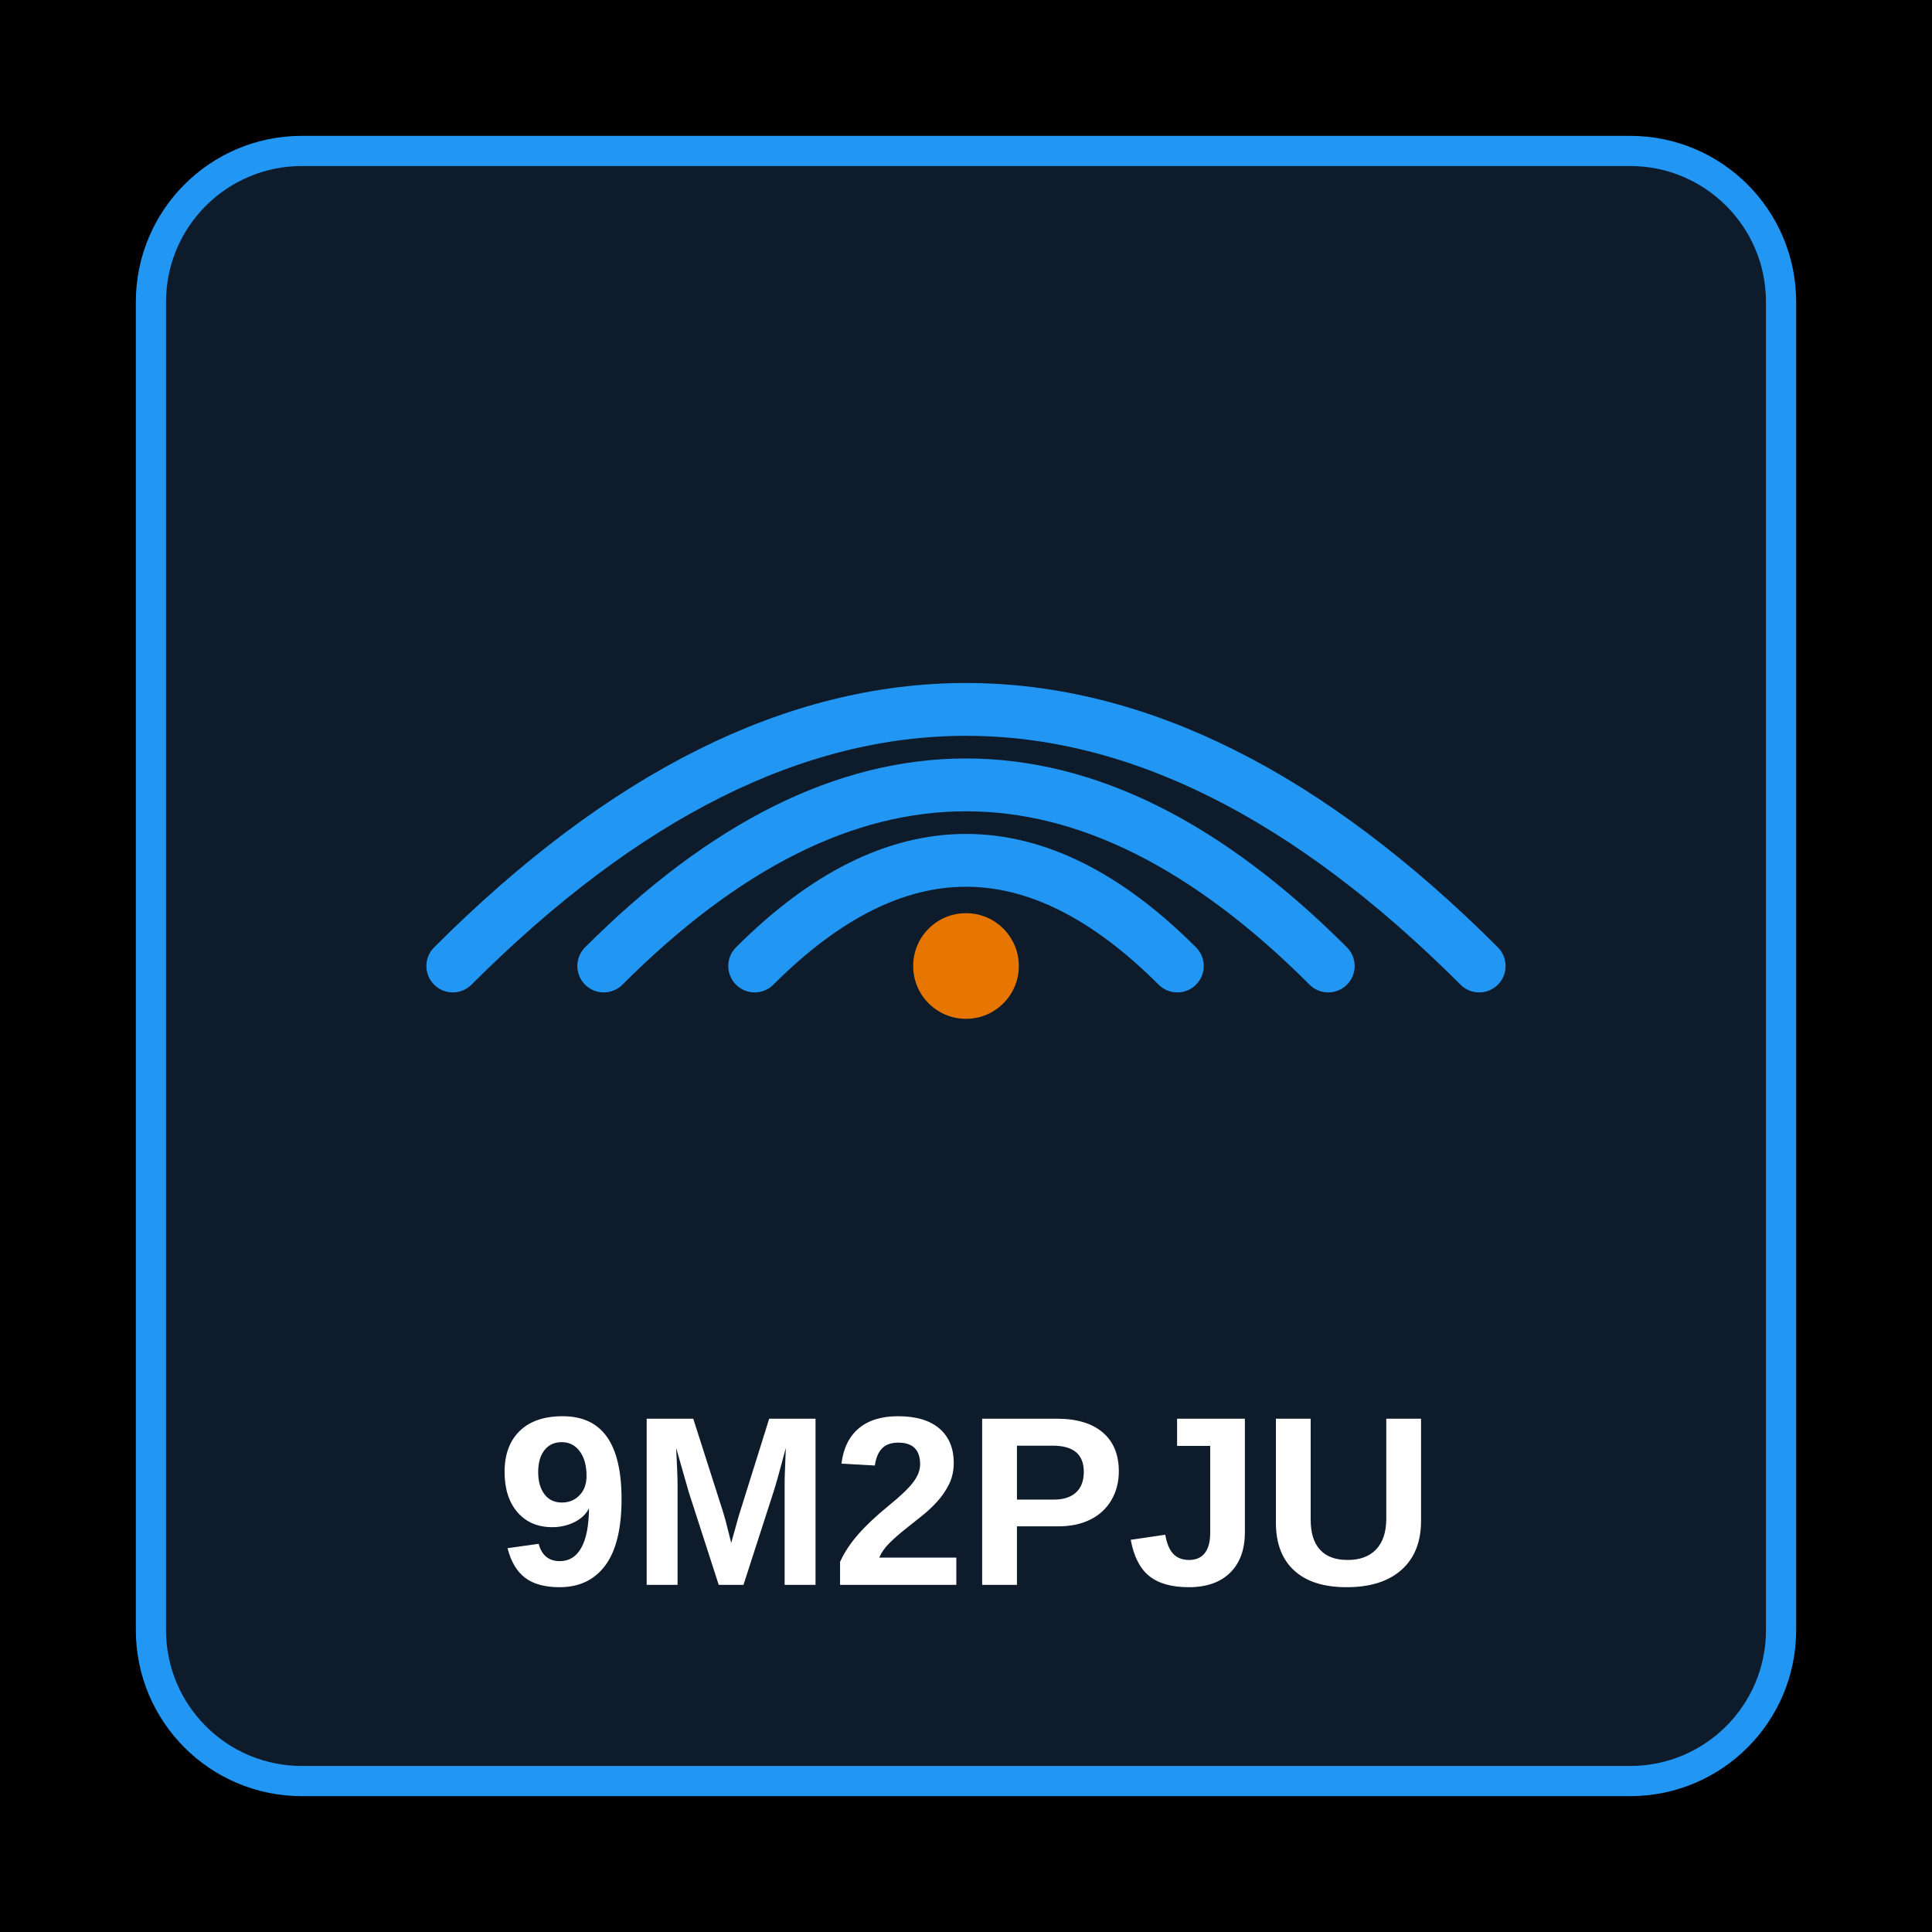
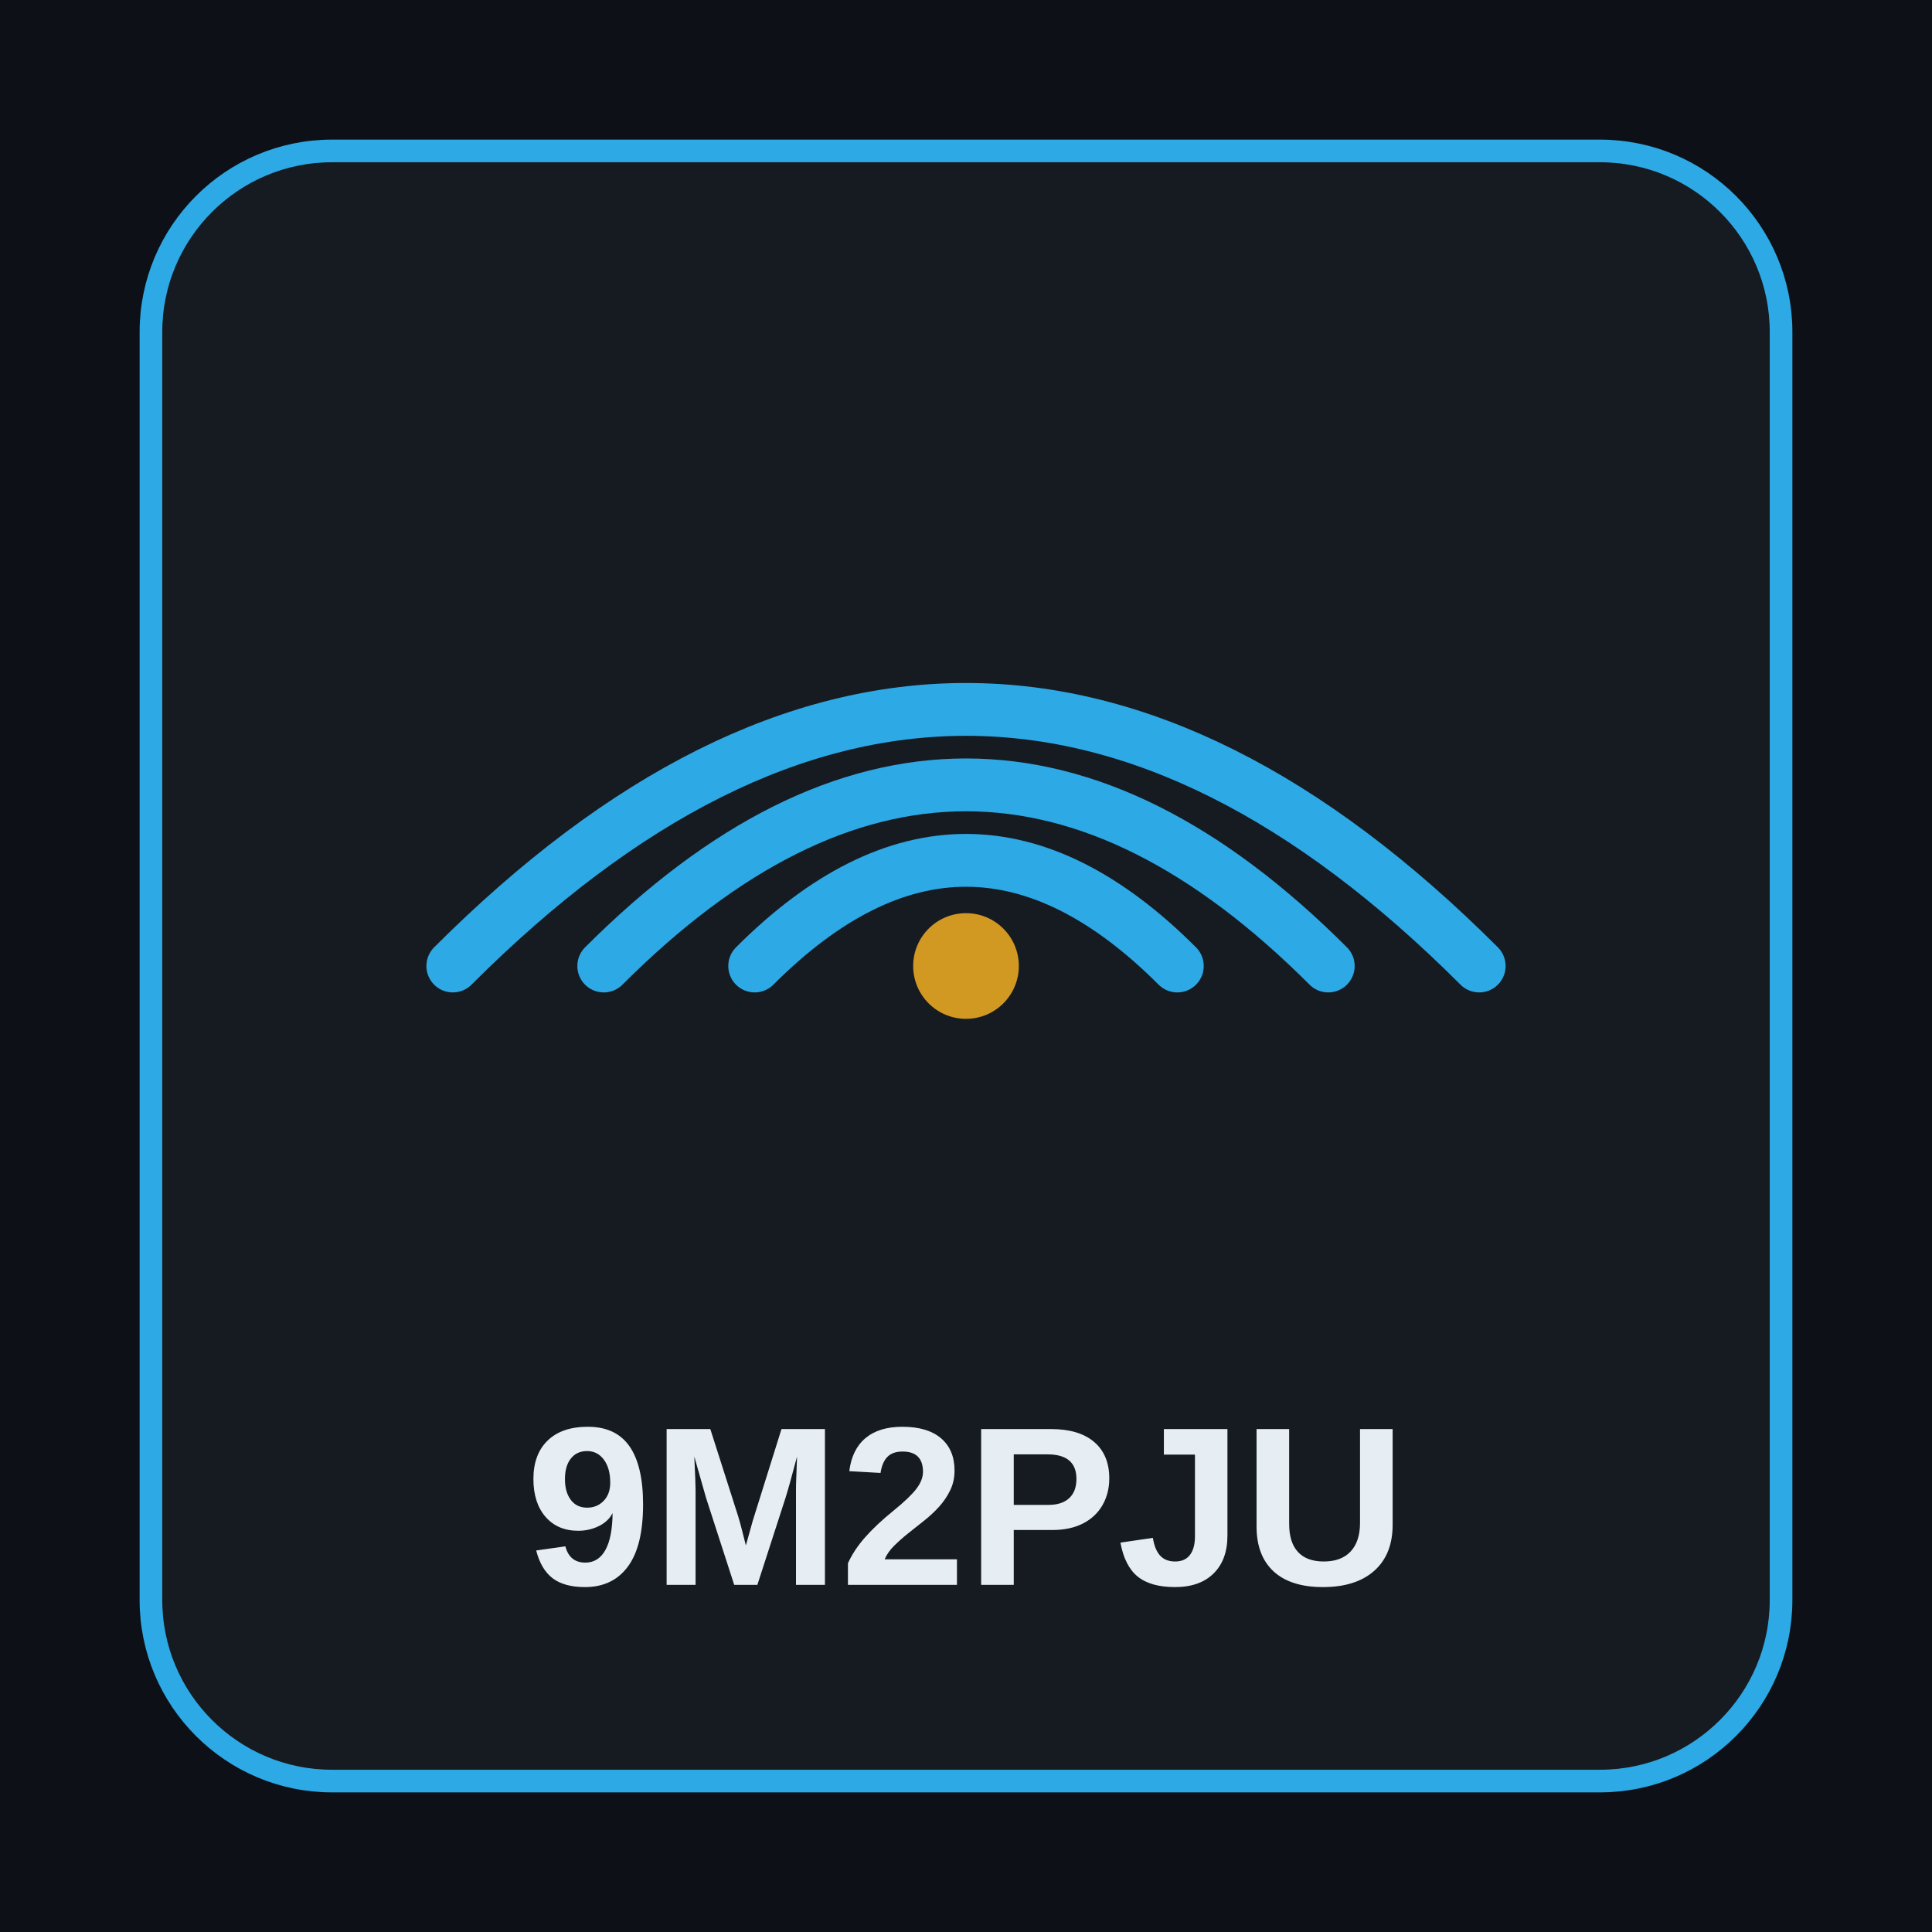
<svg xmlns="http://www.w3.org/2000/svg" viewBox="0 0 512 512">
-   <rect width="512" height="512" fill="#000000" />
-   <rect x="40" y="40" width="432" height="432" rx="40" fill="#0d1b2a" stroke="#2196f3" stroke-width="8" />
-   <g fill="none" stroke="#2196f3" stroke-width="14" stroke-linecap="round">
+   <rect width="512" height="512" fill="#0d1117" />
+   <rect x="40" y="40" width="432" height="432" rx="48" fill="#161b22" stroke="#2da9e5" stroke-width="6" />
+   <g fill="none" stroke="#2da9e5" stroke-width="14" stroke-linecap="round">
    <path d="M160 256 Q256 160 352 256" />
    <path d="M120 256 Q256 120 392 256" />
    <path d="M200 256 Q256 200 312 256" />
  </g>
-   <circle cx="256" cy="256" r="14" fill="#e77600" />
-   <text x="256" y="420" font-family="Arial, sans-serif" font-size="64" font-weight="bold" fill="#ffffff" text-anchor="middle">9M2PJU</text>
+   <circle cx="256" cy="256" r="14" fill="#d29922" />
+   <text x="256" y="420" font-family="Arial, sans-serif" font-size="60" font-weight="bold" fill="#e6edf3" text-anchor="middle">9M2PJU</text>
</svg>
